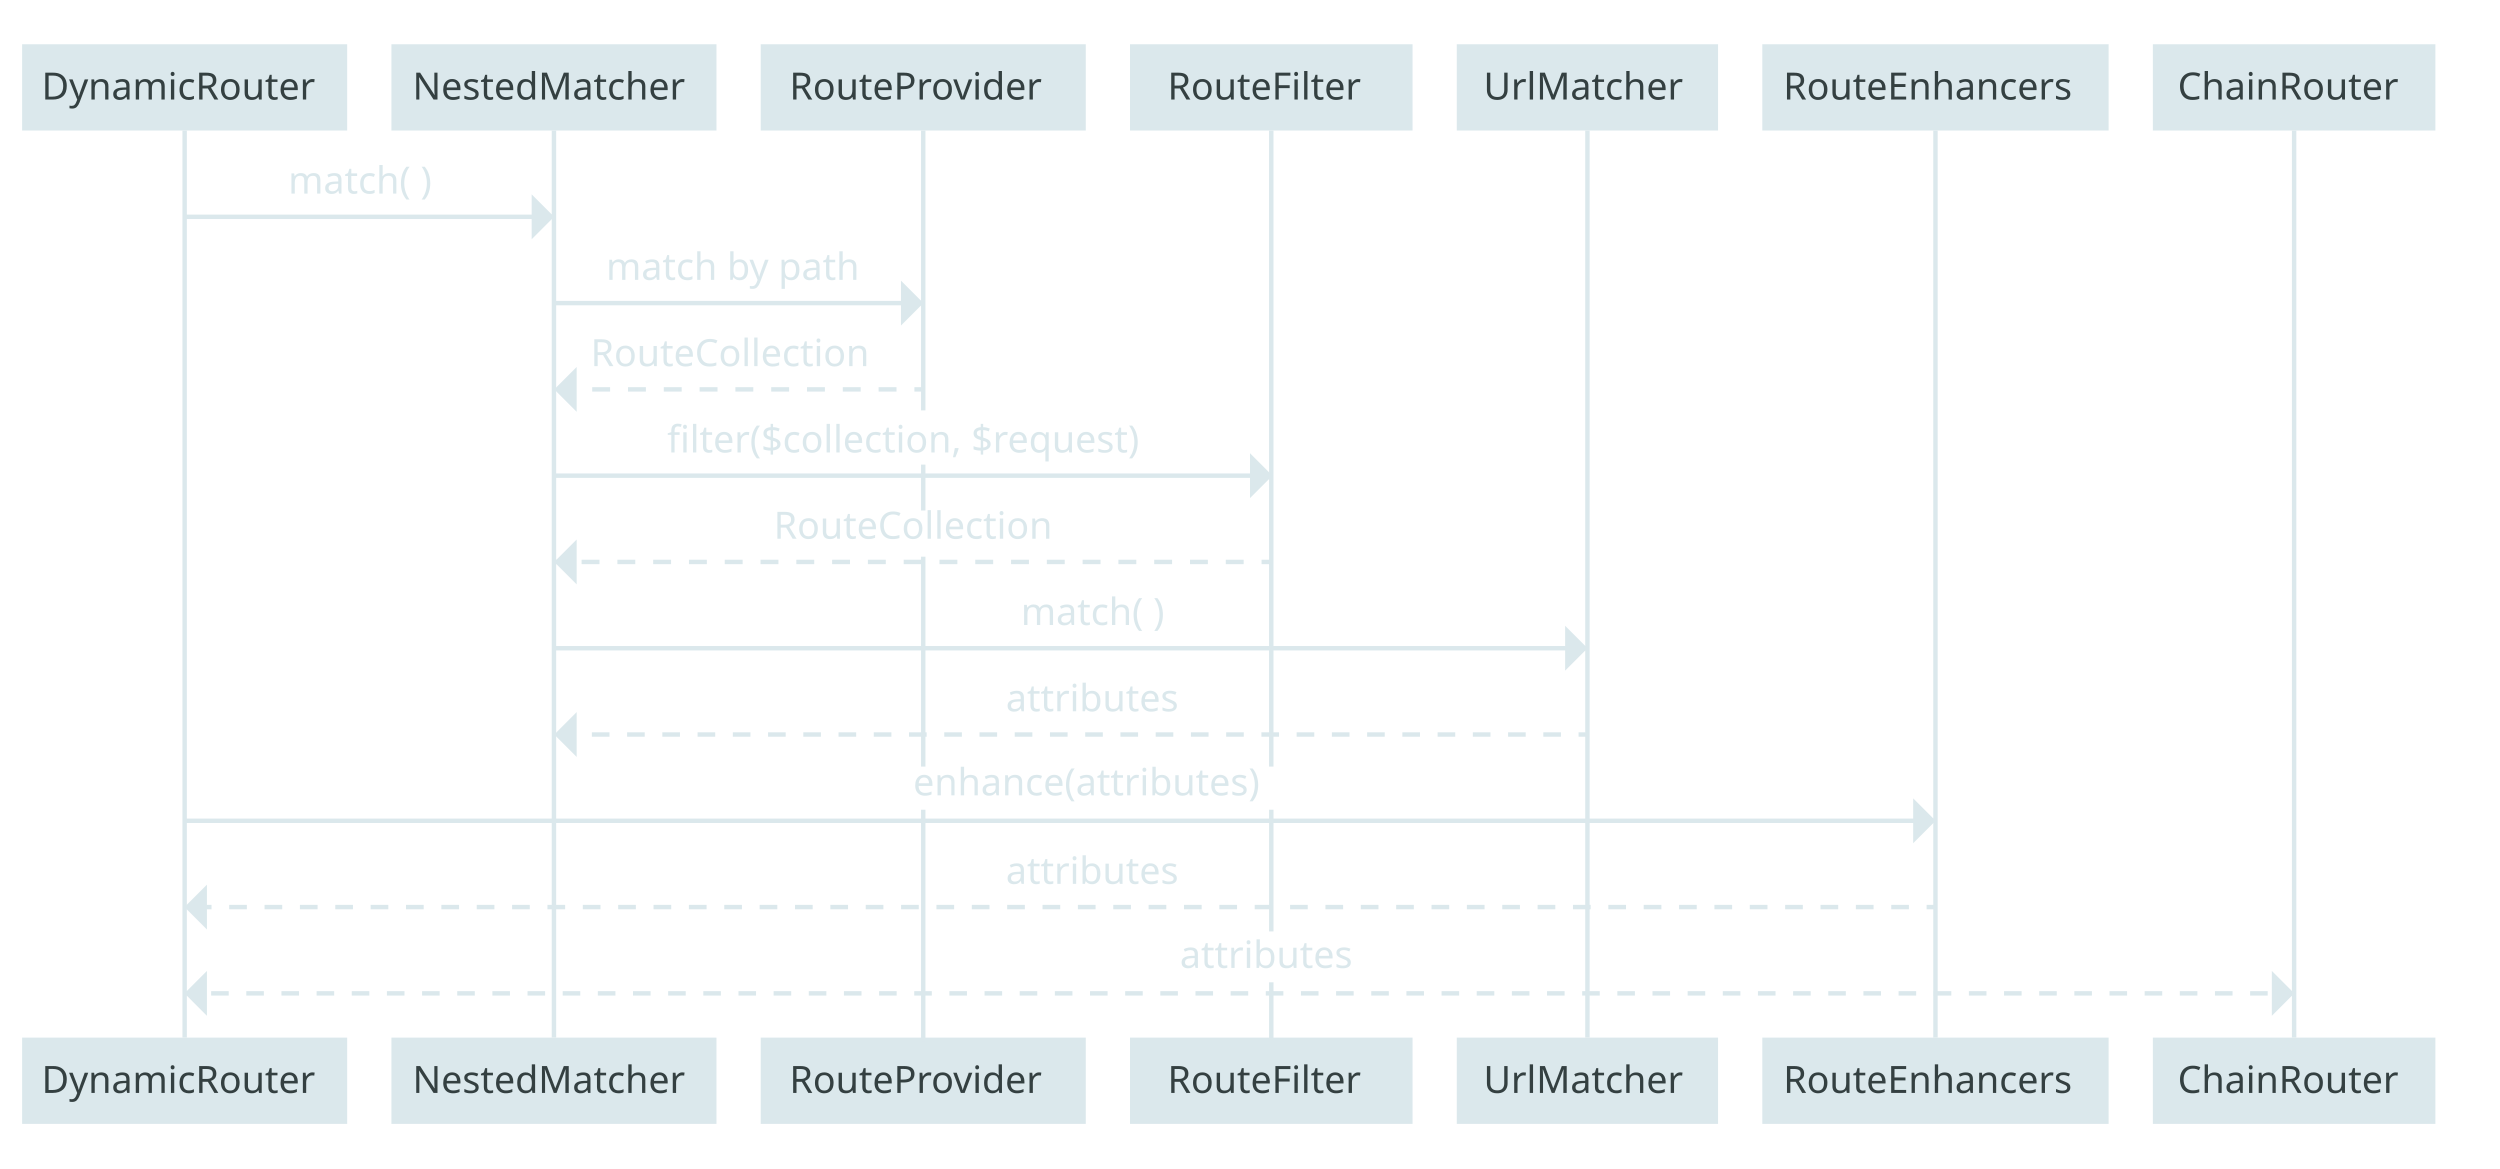
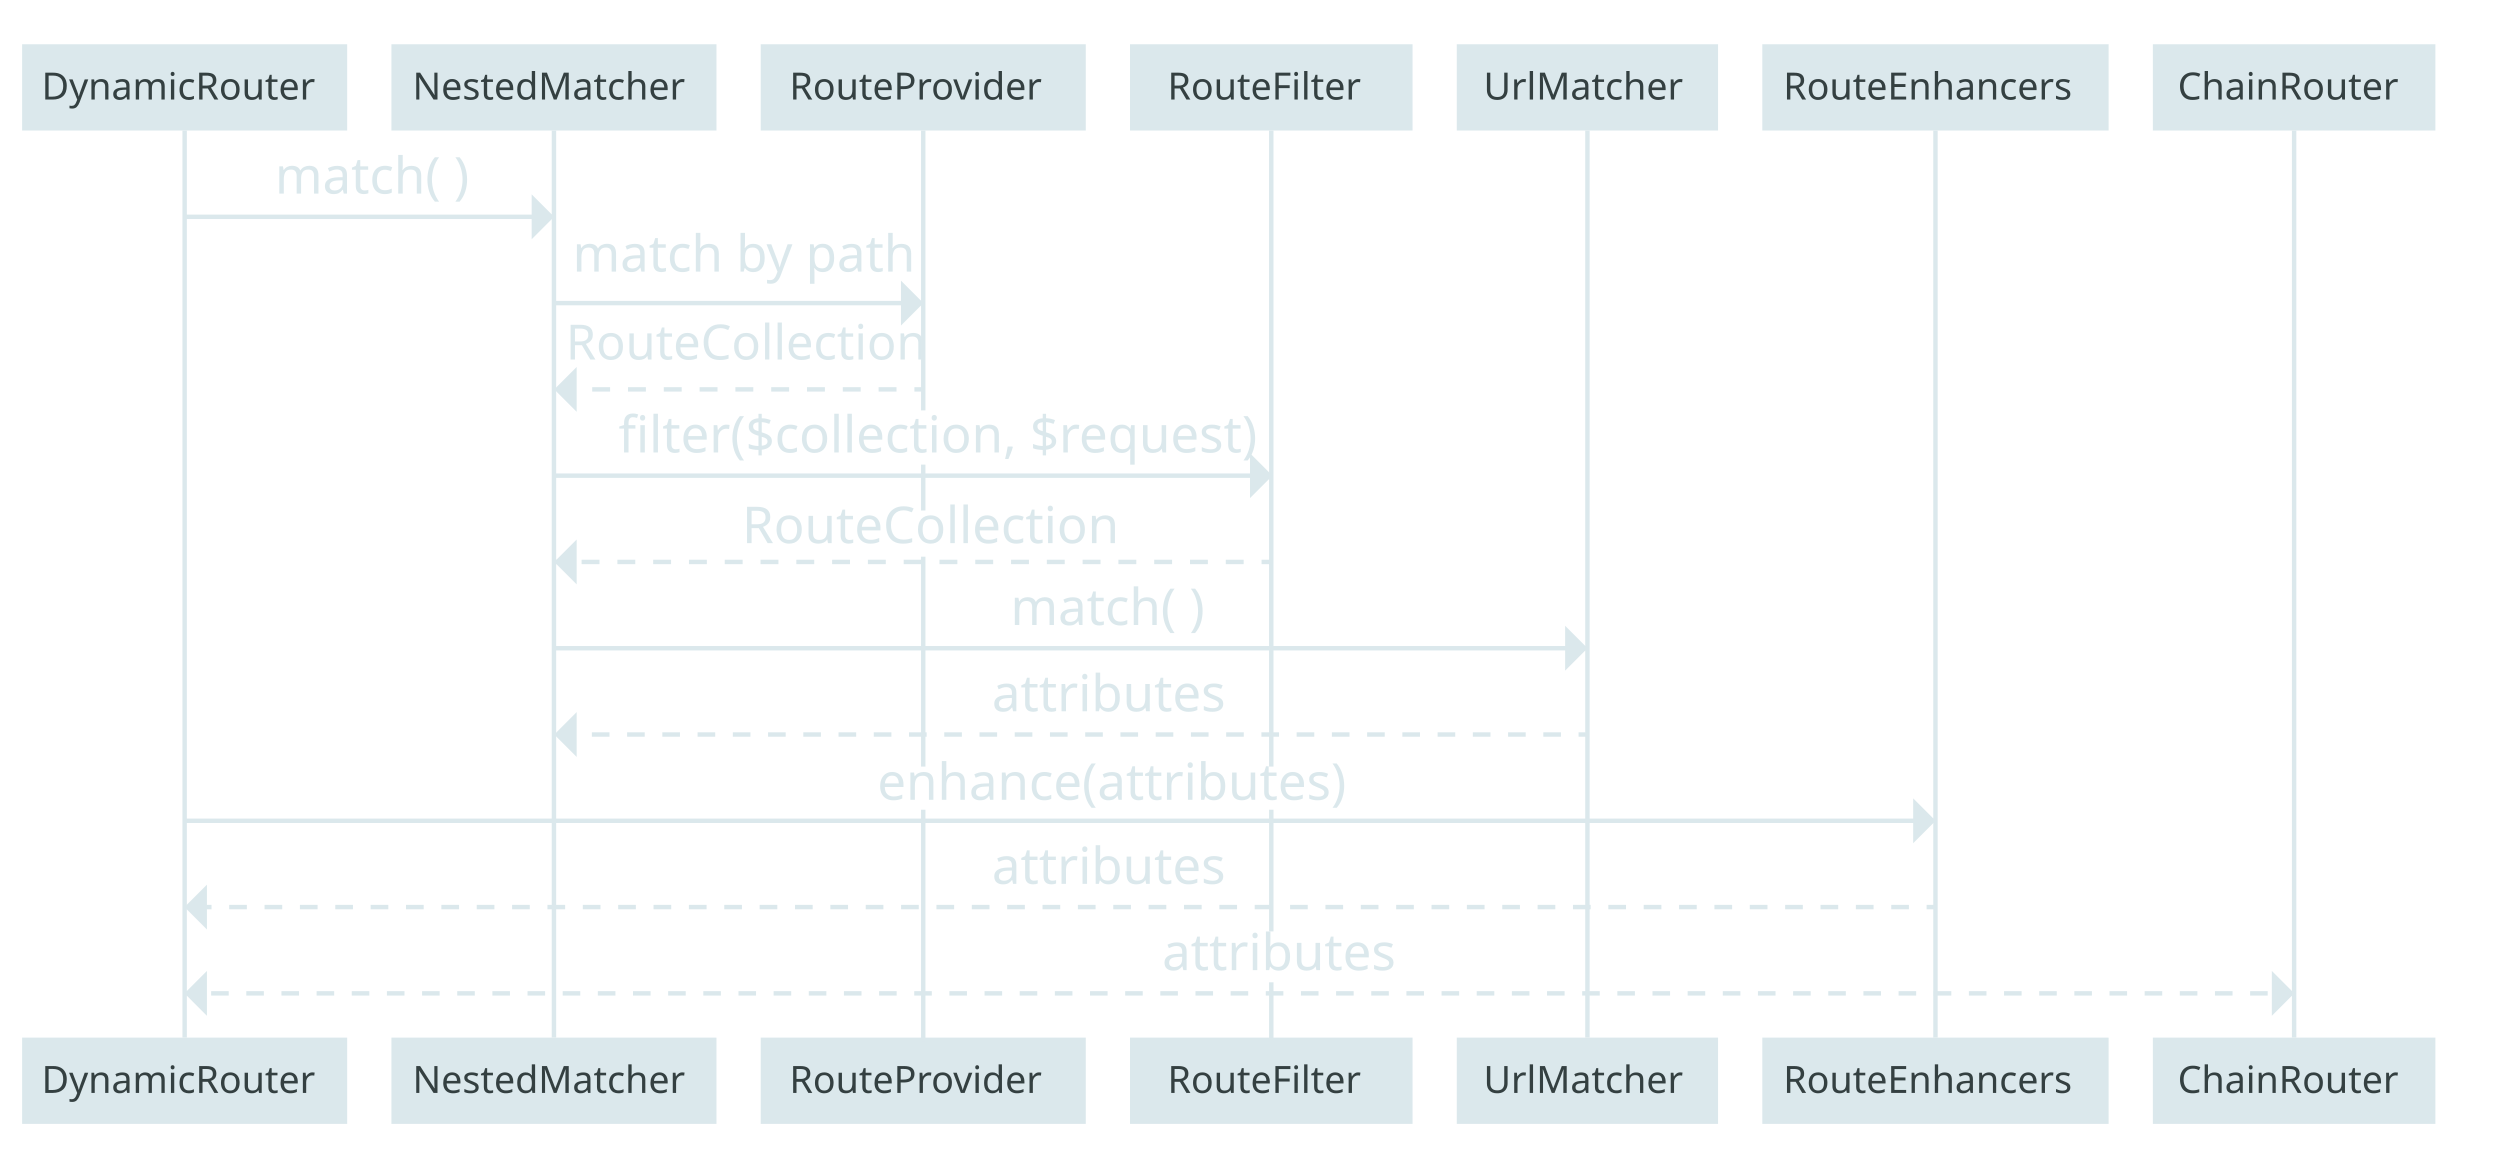
<svg xmlns="http://www.w3.org/2000/svg" version="1.1" id="Layer_1" x="0px" y="0px" width="1130px" height="528px" viewBox="0 0 1130 528" enable-background="new 0 0 1130 528" xml:space="preserve">
  <rect x="10" y="20" fill="#DBE8EC" width="146.922" height="39" />
  <g>
    <text transform="matrix(1 0 0 1 18.8066 45)" fill="#344041" font-family="'ProximaNova-Bold'" font-size="17">DynamicRouter</text>
  </g>
  <rect x="10" y="469" fill="#DBE8EC" width="146.922" height="39" />
  <g>
    <text transform="matrix(1 0 0 1 18.8066 494)" fill="#344041" font-family="'ProximaNova-Bold'" font-size="17">DynamicRouter</text>
  </g>
  <path fill="none" stroke="#DBE8EC" stroke-width="2" d="M83.461,59v410" />
  <rect x="176.922" y="20" fill="#DBE8EC" width="146.922" height="39" />
  <g>
    <text transform="matrix(1 0 0 1 186.481 45)" fill="#344041" font-family="'ProximaNova-Bold'" font-size="17">NestedMatcher</text>
  </g>
  <rect x="176.922" y="469" fill="#DBE8EC" width="146.922" height="39" />
  <g>
    <text transform="matrix(1 0 0 1 186.481 494)" fill="#344041" font-family="'ProximaNova-Bold'" font-size="17">NestedMatcher</text>
  </g>
  <path fill="none" stroke="#DBE8EC" stroke-width="2" d="M250.383,59v410" />
  <rect x="343.844" y="20" fill="#DBE8EC" width="146.922" height="39" />
  <g>
    <text transform="matrix(1 0 0 1 356.8447 45)" fill="#344041" font-family="'ProximaNova-Bold'" font-size="17">RouteProvider</text>
  </g>
  <rect x="343.844" y="469" fill="#DBE8EC" width="146.922" height="39" />
  <g>
    <text transform="matrix(1 0 0 1 356.8447 494)" fill="#344041" font-family="'ProximaNova-Bold'" font-size="17">RouteProvider</text>
  </g>
  <path fill="none" stroke="#DBE8EC" stroke-width="2" d="M417.305,59v126.5" />
  <path fill="none" stroke="#DBE8EC" stroke-width="2" d="M417.305,210v20.75" />
  <path fill="none" stroke="#DBE8EC" stroke-width="2" d="M417.305,251.625V346.5" />
  <path fill="none" stroke="#DBE8EC" stroke-width="2" d="M417.305,366v104.875" />
  <path fill="none" stroke="#DBE8EC" stroke-width="2" d="M574.622,366v55" />
  <path fill="none" stroke="#DBE8EC" stroke-width="2" d="M574.622,444v27.5" />
  <rect x="510.766" y="20" fill="#DBE8EC" width="127.703" height="39" />
  <g>
    <text transform="matrix(1 0 0 1 527.7368 45)" fill="#344041" font-family="'ProximaNova-Bold'" font-size="17">RouteFilter</text>
  </g>
  <rect x="510.766" y="469" fill="#DBE8EC" width="127.703" height="39" />
  <g>
    <text transform="matrix(1 0 0 1 527.7368 494)" fill="#344041" font-family="'ProximaNova-Bold'" font-size="17">RouteFilter</text>
  </g>
  <path fill="none" stroke="#DBE8EC" stroke-width="2" d="M574.617,59v287.5" />
  <rect x="658.469" y="20" fill="#DBE8EC" width="118.094" height="39" />
  <g>
    <text transform="matrix(1 0 0 1 670.5537 45)" fill="#344041" font-family="'ProximaNova-Bold'" font-size="17">UrlMatcher</text>
  </g>
  <rect x="658.469" y="469" fill="#DBE8EC" width="118.094" height="39" />
  <g>
    <text transform="matrix(1 0 0 1 670.5537 494)" fill="#344041" font-family="'ProximaNova-Bold'" font-size="17">UrlMatcher</text>
  </g>
  <path fill="none" stroke="#DBE8EC" stroke-width="2" d="M717.516,59v410" />
-   <rect x="796.562" y="20" fill="#DBE8EC" width="156.531" height="39" />
+   <rect x="796.562" y="20" fill="#DBE8EC" width="156.529" height="39" />
  <g>
    <text transform="matrix(1 0 0 1 806.0557 45)" fill="#344041" font-family="'ProximaNova-Bold'" font-size="17">RouteEnhancers</text>
  </g>
-   <rect x="796.562" y="469" fill="#DBE8EC" width="156.531" height="39" />
+   <rect x="796.562" y="469" fill="#DBE8EC" width="156.529" height="39" />
  <g>
    <text transform="matrix(1 0 0 1 806.0557 494)" fill="#344041" font-family="'ProximaNova-Bold'" font-size="17">RouteEnhancers</text>
  </g>
  <path fill="none" stroke="#DBE8EC" stroke-width="2" d="M874.828,59v410" />
  <rect x="973.094" y="20" fill="#DBE8EC" width="127.703" height="39" />
  <g>
    <text transform="matrix(1 0 0 1 984.3311 45)" fill="#344041" font-family="'ProximaNova-Bold'" font-size="17">ChainRouter</text>
  </g>
  <rect x="973.094" y="469" fill="#DBE8EC" width="127.703" height="39" />
  <g>
    <text transform="matrix(1 0 0 1 984.3311 494)" fill="#344041" font-family="'ProximaNova-Bold'" font-size="17">ChainRouter</text>
  </g>
  <path fill="none" stroke="#DBE8EC" stroke-width="2" d="M1036.945,59v410" />
  <g>
-     <text transform="matrix(1 0 0 1 130.2979 87.5)" fill="#DBE8EC" font-family="'ProximaNova-Bold'" font-size="17">match( )</text>
+     <text transform="matrix(1 0 0 1 124.2979 87.5)" fill="#DBE8EC" font-family="'ProximaNova-Semibold'" font-size="23">match( )</text>
  </g>
  <g>
-     <text transform="matrix(1 0 0 1 273.9688 126.5)" fill="#DBE8EC" font-family="'ProximaNova-Bold'" font-size="17">match by path</text>
+     <text transform="matrix(1 0 0 1 258.8188 122.75)" fill="#DBE8EC" font-family="'ProximaNova-Semibold'" font-size="23">match by path</text>
  </g>
  <g>
-     <text transform="matrix(1 0 0 1 266.9688 165.5)" fill="#DBE8EC" font-family="'ProximaNova-Bold'" font-size="17">RouteCollection</text>
+     <text transform="matrix(1 0 0 1 255.7739 162.5)" fill="#DBE8EC" font-family="'ProximaNova-Semibold'" font-size="22">RouteCollection</text>
  </g>
  <g>
-     <text transform="matrix(1 0 0 1 301.563 204.5)" fill="#DBE8EC" font-family="'ProximaNova-Bold'" font-size="17">filter($collection, $request)</text>
+     <text transform="matrix(1 0 0 1 279.563 204.5)" fill="#DBE8EC" font-family="'ProximaNova-Semibold'" font-size="23">filter($collection, $request)</text>
  </g>
  <g>
-     <text transform="matrix(1 0 0 1 349.7227 243.5)" fill="#DBE8EC" font-family="'ProximaNova-Bold'" font-size="17">RouteCollection</text>
+     <text transform="matrix(1 0 0 1 335.4238 245.5)" fill="#DBE8EC" font-family="'ProximaNova-Semibold'" font-size="23">RouteCollection</text>
  </g>
  <g>
-     <text transform="matrix(1 0 0 1 461.4551 282.5)" fill="#DBE8EC" font-family="'ProximaNova-Bold'" font-size="17">match( )</text>
+     <text transform="matrix(1 0 0 1 456.7461 282.5)" fill="#DBE8EC" font-family="'ProximaNova-Semibold'" font-size="23">match( )</text>
  </g>
  <path marker-end="url(#raphael-marker-endblock55)" fill="#DBE8EC" d="M712.508,499" />
  <g>
-     <text transform="matrix(1 0 0 1 454.6553 321.5)" fill="#DBE8EC" font-family="'ProximaNova-Bold'" font-size="17">attributes</text>
+     <text transform="matrix(1 0 0 1 448.3457 321.5)" fill="#DBE8EC" font-family="'ProximaNova-Semibold'" font-size="23">attributes</text>
  </g>
  <path marker-end="url(#raphael-marker-endblock55)" fill="#DBE8EC" d="M255.391,460" />
  <g>
-     <text transform="matrix(1 0 0 1 412.7427 359.5)" fill="#DBE8EC" font-family="'ProximaNova-Bold'" font-size="17">enhance(attributes)</text>
+     <text transform="matrix(1 0 0 1 396.5708 361.5)" fill="#DBE8EC" font-family="'ProximaNova-Semibold'" font-size="23">enhance(attributes)</text>
  </g>
  <path marker-end="url(#raphael-marker-endblock55)" fill="#DBE8EC" d="M869.826,421" />
  <g>
-     <text transform="matrix(1 0 0 1 454.6553 399.5)" fill="#DBE8EC" font-family="'ProximaNova-Bold'" font-size="17">attributes</text>
+     <text transform="matrix(1 0 0 1 448.3457 399.5)" fill="#DBE8EC" font-family="'ProximaNova-Semibold'" font-size="23">attributes</text>
  </g>
  <path marker-end="url(#raphael-marker-endblock55)" fill="#DBE8EC" d="M88.463,382" />
  <g>
-     <text transform="matrix(1 0 0 1 533.2993 437.5)" fill="#DBE8EC" font-family="'ProximaNova-Bold'" font-size="17">attributes</text>
+     <text transform="matrix(1 0 0 1 525.2993 438.5)" fill="#DBE8EC" font-family="'ProximaNova-Semibold'" font-size="23">attributes</text>
  </g>
  <path marker-end="url(#raphael-marker-endblock55)" fill="#DBE8EC" d="M1031.943,343" />
  <path fill="none" stroke="#DBE8EC" stroke-width="2" d="M250.774,98H83.462" />
-   <path fill="none" stroke="#DBE8EC" stroke-width="2" d="M417.31,137h-166.93" />
+   <path fill="none" stroke="#DBE8EC" stroke-width="2" d="M417.31,137H250.38" />
  <g>
    <g>
      <line fill="none" stroke="#DBE8EC" stroke-width="2" x1="417.31" y1="176" x2="413.31" y2="176" />
      <line fill="none" stroke="#DBE8EC" stroke-width="2" stroke-dasharray="8.091,8.091" x1="405.219" y1="176" x2="263.629" y2="176" />
      <line fill="none" stroke="#DBE8EC" stroke-width="2" x1="259.583" y1="176" x2="255.583" y2="176" />
    </g>
  </g>
  <path fill="none" stroke="#DBE8EC" stroke-width="2" d="M574.227,215H250.774" />
  <g>
    <g>
      <line fill="none" stroke="#DBE8EC" stroke-width="2" x1="574.227" y1="254" x2="570.227" y2="254" />
      <line fill="none" stroke="#DBE8EC" stroke-width="2" stroke-dasharray="8.088,8.088" x1="562.138" y1="254" x2="258.819" y2="254" />
      <line fill="none" stroke="#DBE8EC" stroke-width="2" x1="254.774" y1="254" x2="250.774" y2="254" />
    </g>
  </g>
  <path fill="none" stroke="#DBE8EC" stroke-width="2" d="M717.508,293H250.583" />
  <g>
    <g>
      <line fill="none" stroke="#DBE8EC" stroke-width="2" x1="717.508" y1="332" x2="713.508" y2="332" />
      <line fill="none" stroke="#DBE8EC" stroke-width="2" stroke-dasharray="7.964,7.964" x1="705.544" y1="332" x2="263.565" y2="332" />
      <line fill="none" stroke="#DBE8EC" stroke-width="2" x1="259.583" y1="332" x2="255.583" y2="332" />
    </g>
  </g>
  <g>
    <g>
      <line fill="none" stroke="#DBE8EC" stroke-width="2" x1="874.824" y1="410" x2="870.824" y2="410" />
      <line fill="none" stroke="#DBE8EC" stroke-width="2" stroke-dasharray="7.992,7.992" x1="862.832" y1="410" x2="99.611" y2="410" />
      <line fill="none" stroke="#DBE8EC" stroke-width="2" x1="95.615" y1="410" x2="91.615" y2="410" />
    </g>
  </g>
  <path fill="none" stroke="#DBE8EC" stroke-width="2" d="M874.828,371H83.458" />
  <g>
    <g>
      <line fill="none" stroke="#DBE8EC" stroke-width="2" x1="1036.945" y1="449" x2="1032.945" y2="449" />
      <line fill="none" stroke="#DBE8EC" stroke-width="2" stroke-dasharray="7.945,7.945" x1="1025" y1="449" x2="91.43" y2="449" />
      <line fill="none" stroke="#DBE8EC" stroke-width="2" x1="87.457" y1="449" x2="83.457" y2="449" />
    </g>
  </g>
  <polygon fill="#DBE8EC" points="240.316,87.858 250.458,98 240.316,108.142 " />
  <polygon fill="#DBE8EC" points="407.237,126.858 417.379,137 407.237,147.142 " />
  <polygon fill="#DBE8EC" points="565,204.858 575.143,215 565,225.142 " />
-   <polygon fill="#DBE8EC" points="707.437,282.857 717.579,293 707.437,303.143 " />
-   <polygon fill="#DBE8EC" points="864.755,360.857 874.897,371 864.755,381.143 " />
+   <polygon fill="#DBE8EC" points="707.438,282.857 717.579,293 707.438,303.143 " />
+   <polygon fill="#DBE8EC" points="864.755,360.857 874.896,371 864.755,381.143 " />
  <polygon fill="#DBE8EC" points="1026.872,438.857 1037.015,449 1026.872,459.143 " />
  <polygon fill="#DBE8EC" points="260.654,186.143 250.513,176 260.654,165.858 " />
  <polygon fill="#DBE8EC" points="260.654,264.143 250.513,254 260.654,243.858 " />
  <polygon fill="#DBE8EC" points="260.654,342.143 250.513,332 260.654,321.857 " />
  <polygon fill="#DBE8EC" points="93.534,420.143 83.392,410 93.534,399.857 " />
  <polygon fill="#DBE8EC" points="93.534,459.143 83.392,449 93.534,438.857 " />
</svg>
